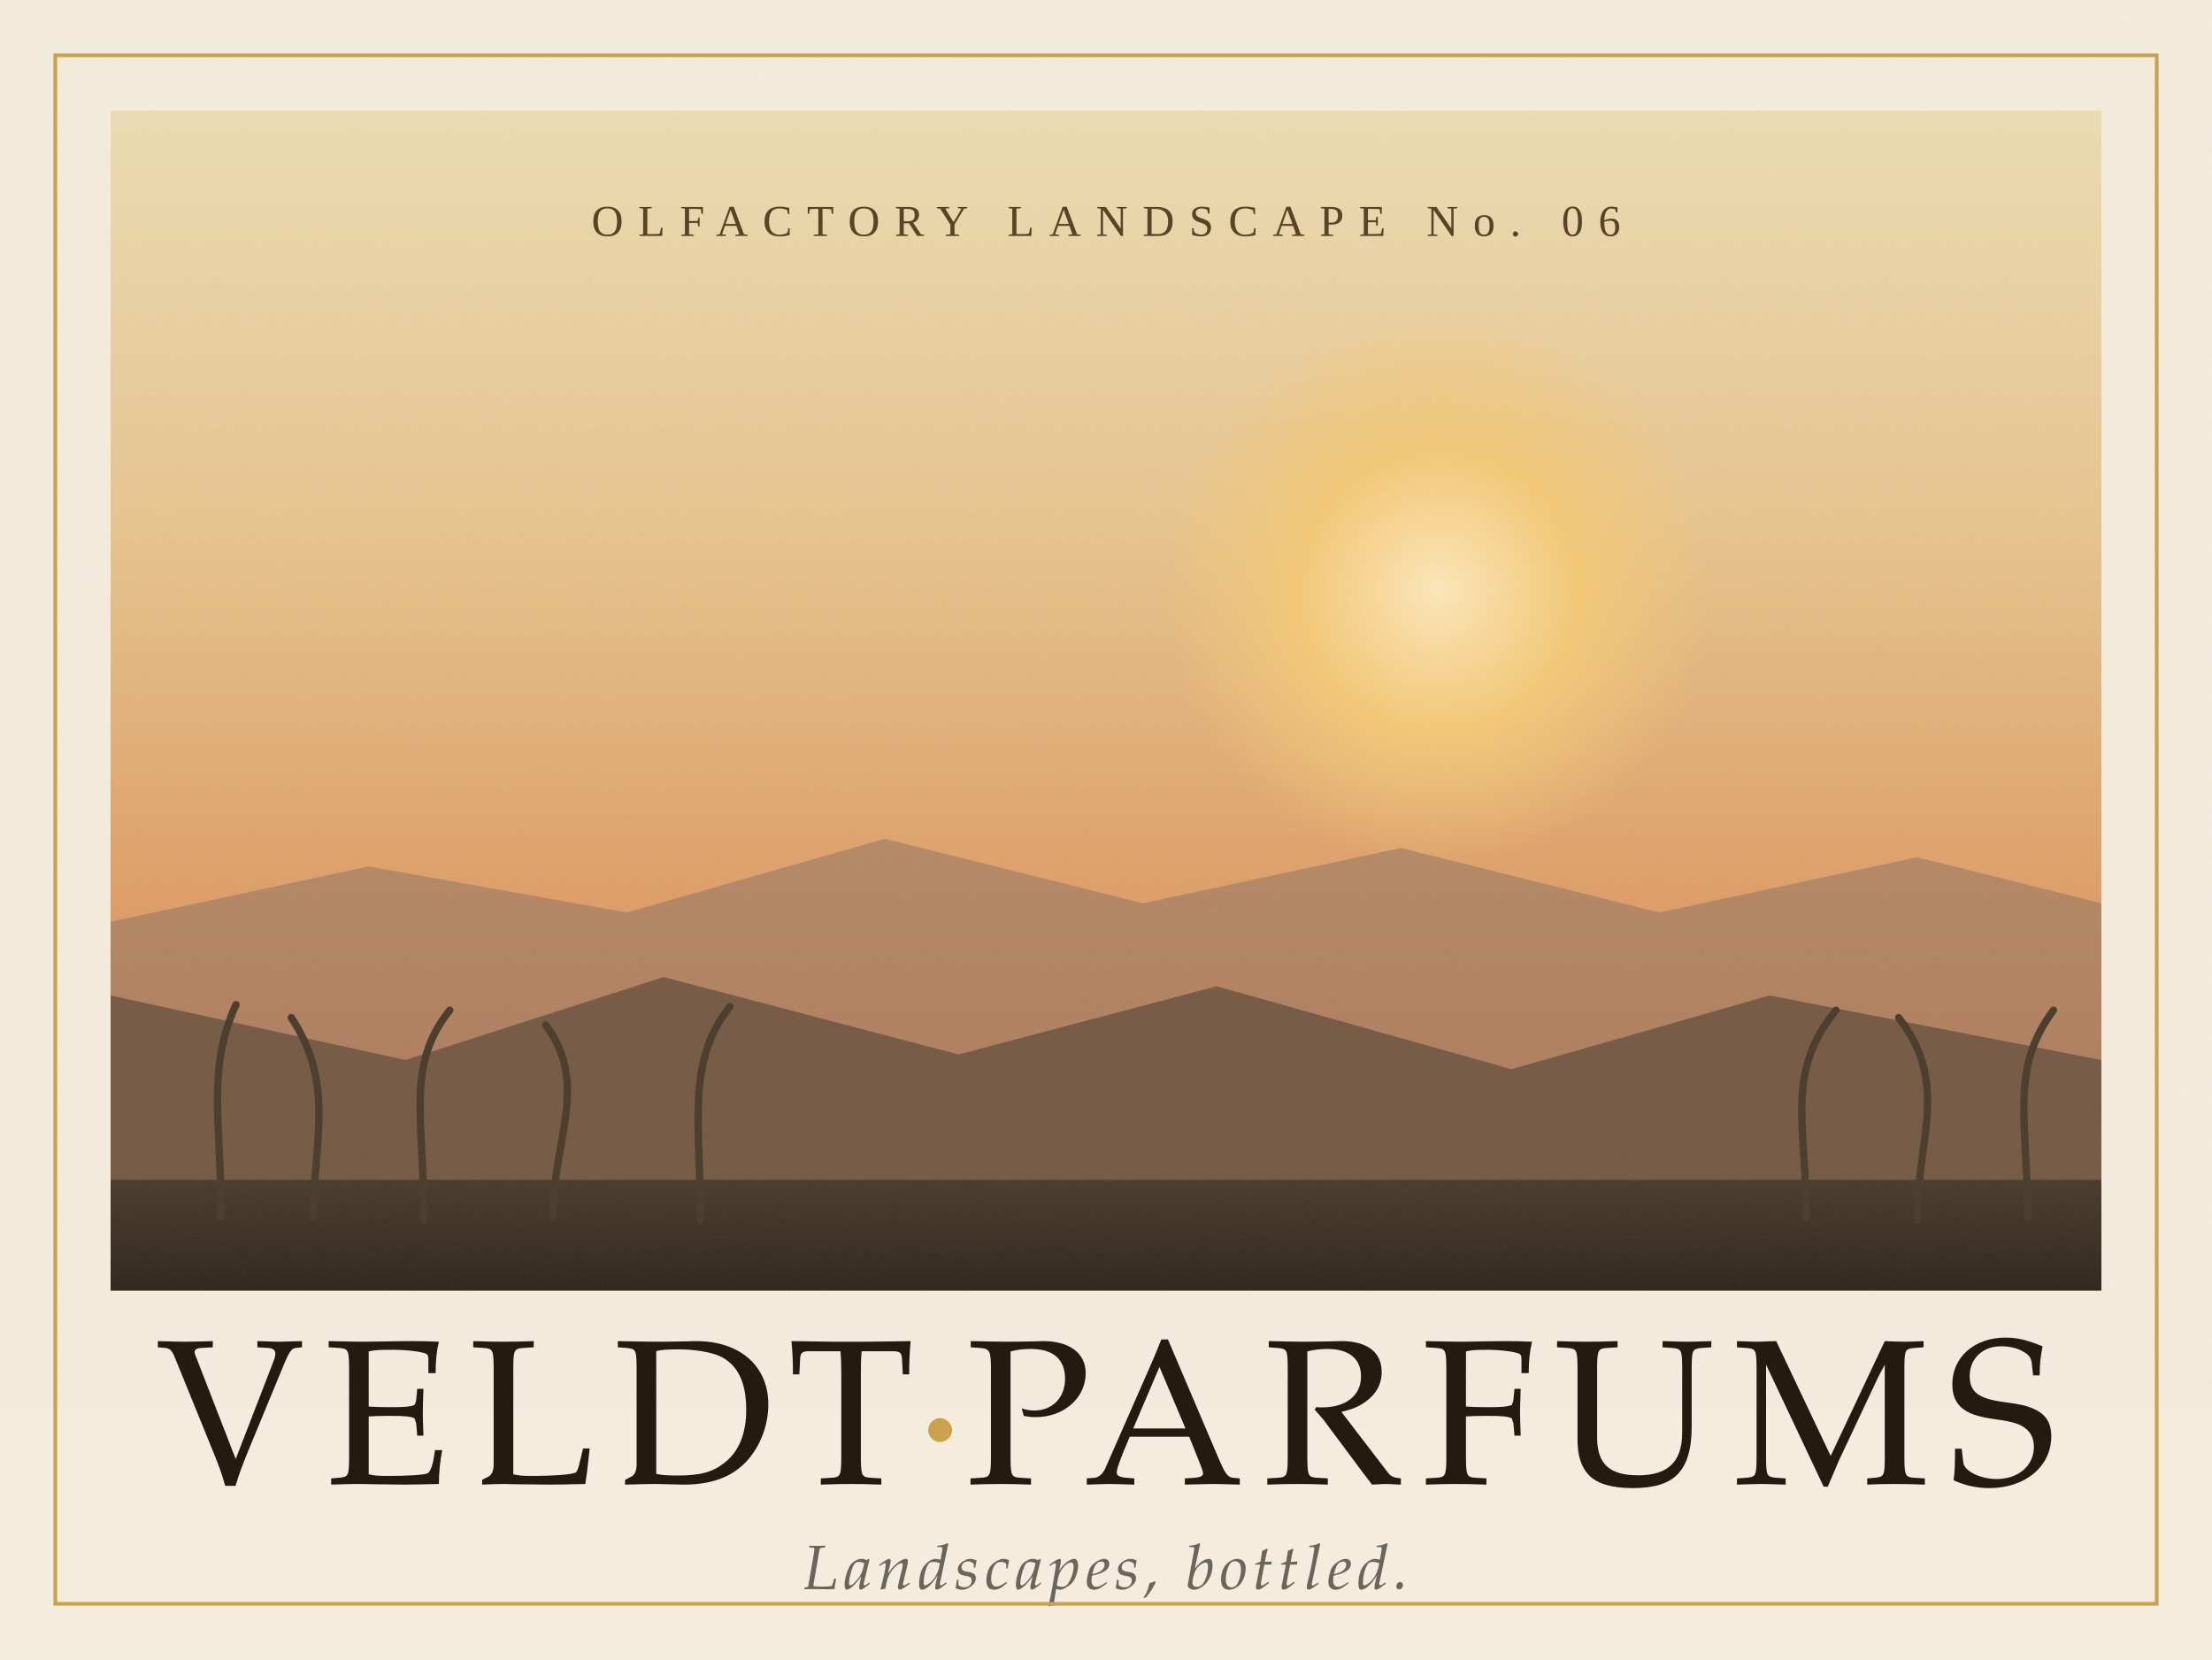
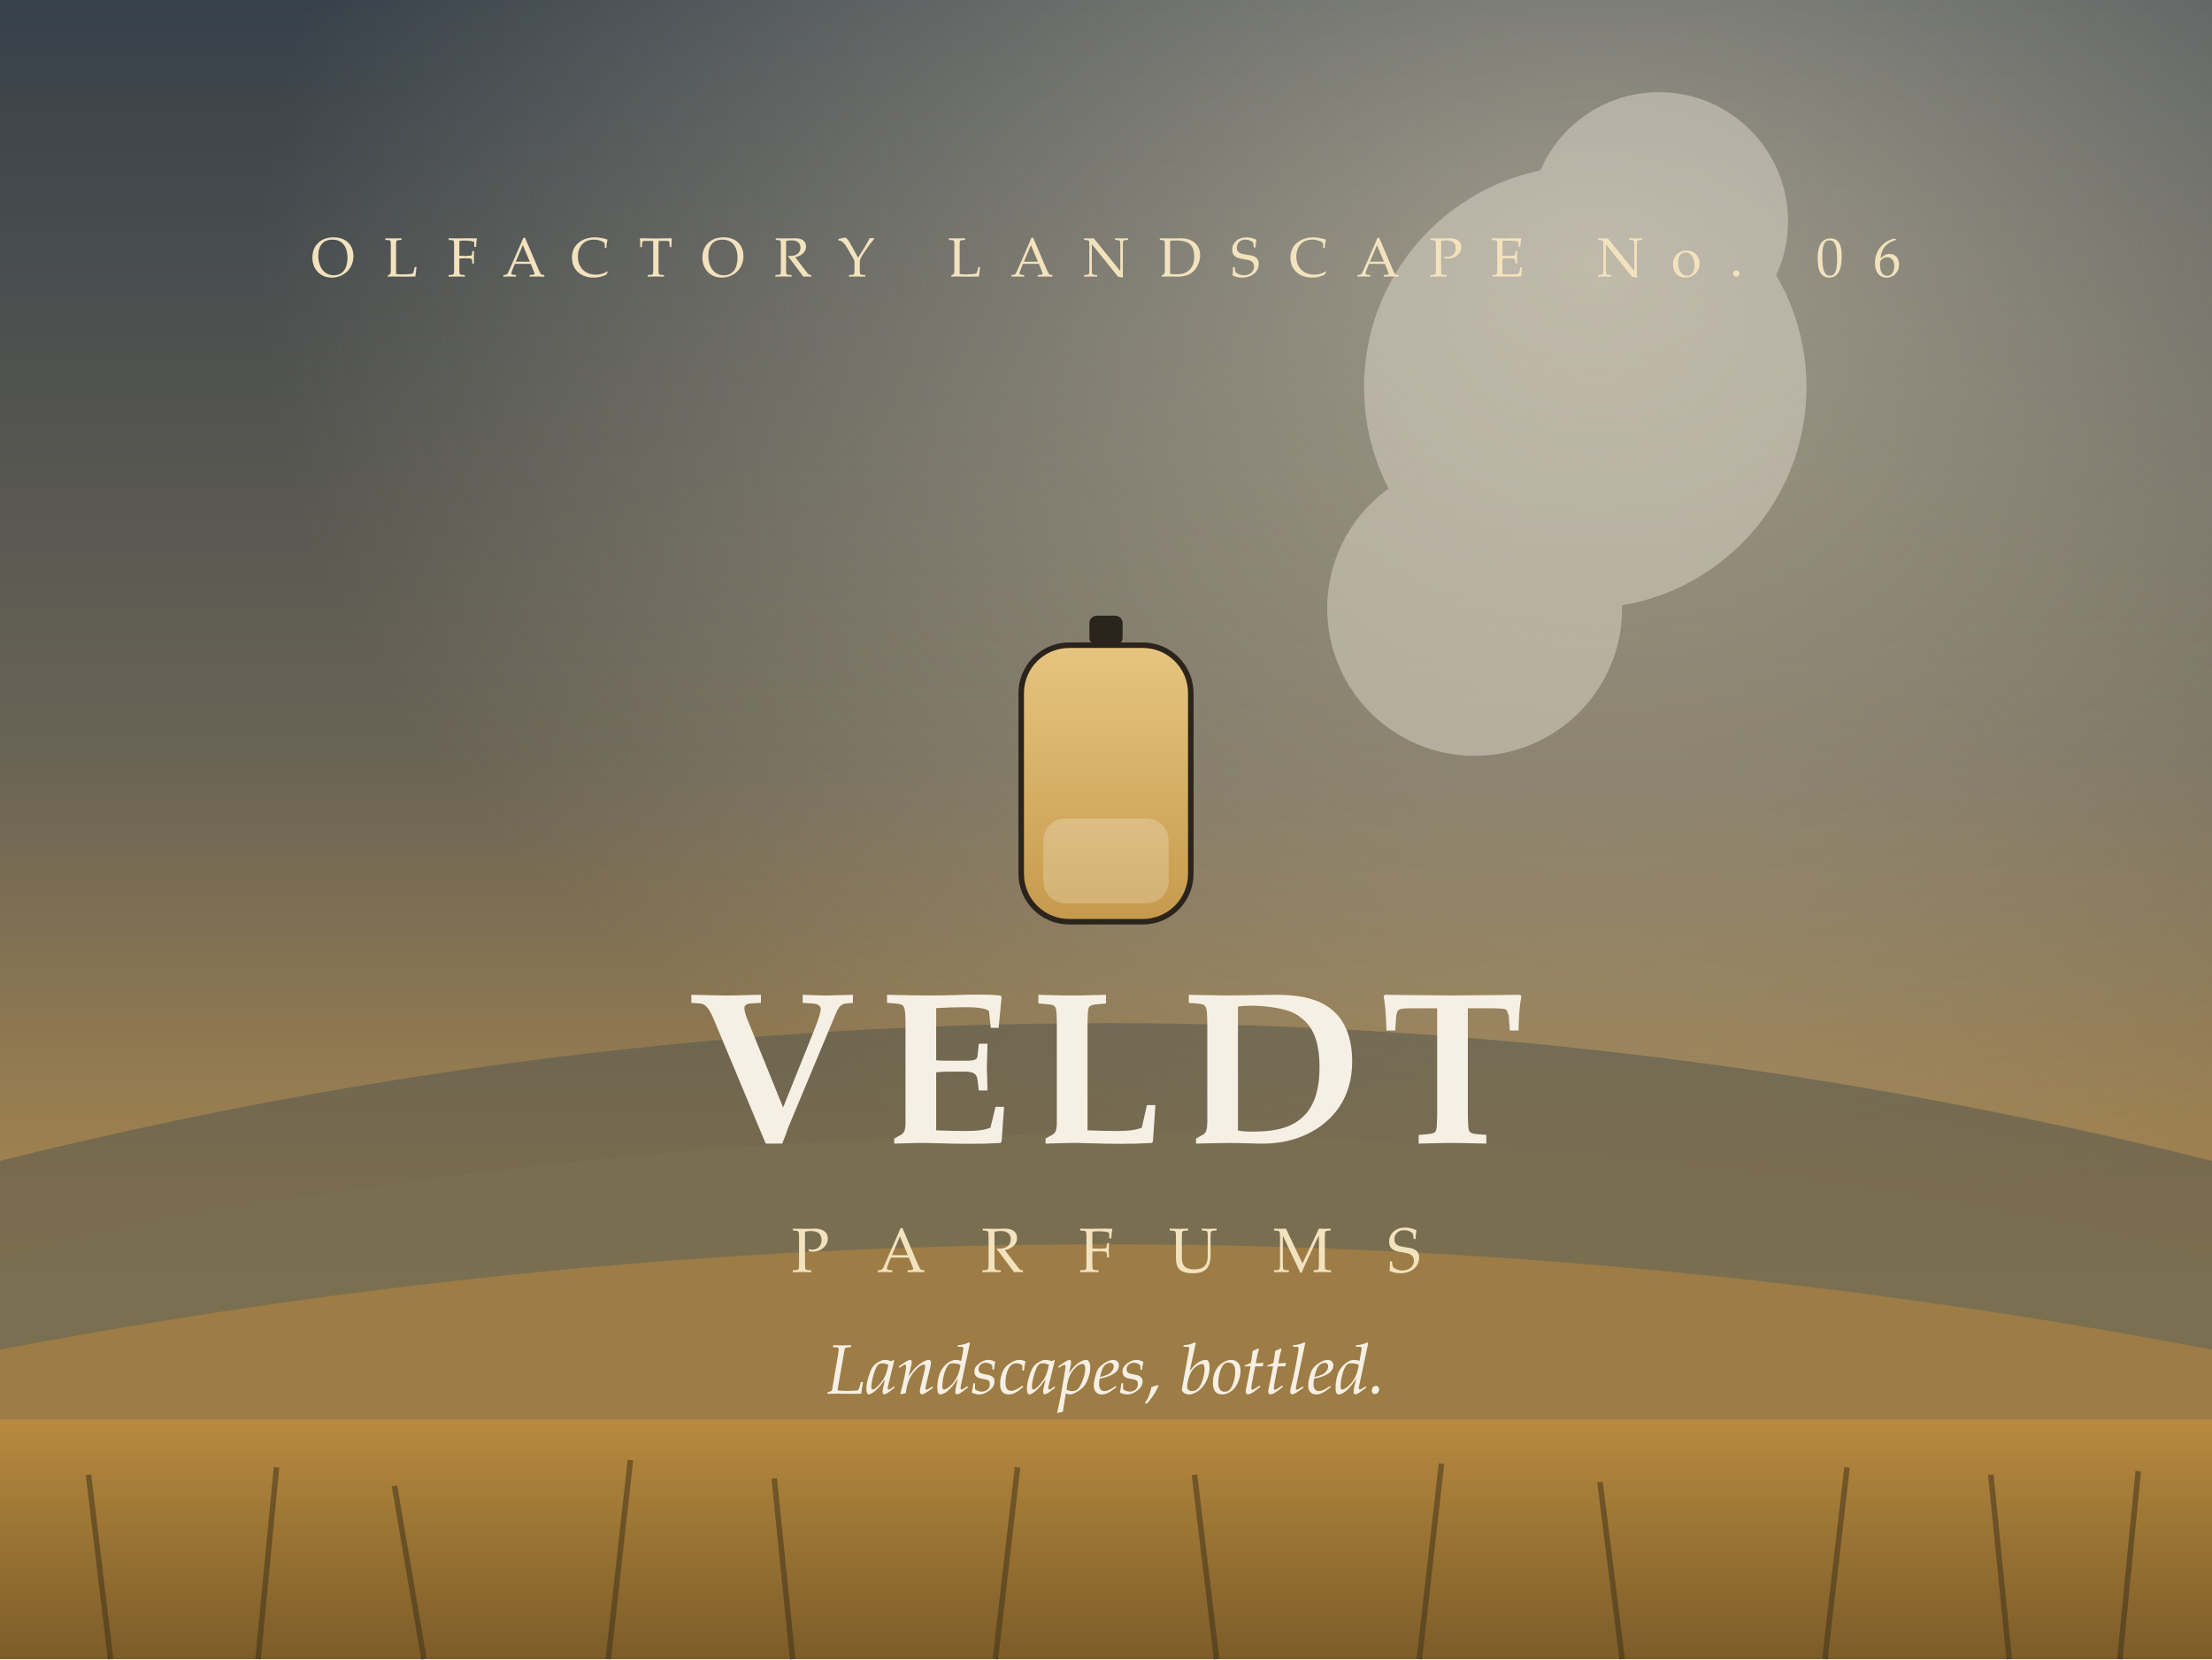
- <svg xmlns="http://www.w3.org/2000/svg" viewBox="0 0 1200 900" width="1200" height="900" role="img" aria-labelledby="poster-title poster-desc">
+ <svg xmlns="http://www.w3.org/2000/svg" viewBox="0 0 1200 900" role="img" aria-labelledby="ptitle pdesc">
  <defs>
    <linearGradient id="sky" x1="0" y1="0" x2="0" y2="1">
-       <stop offset="0" stop-color="#ecdcb2" />
-       <stop offset="0.35" stop-color="#e6c48f" />
-       <stop offset="0.7" stop-color="#dd9a63" />
-       <stop offset="1" stop-color="#cd7c52" />
+       <stop offset="0" stop-color="#37414a" />
+       <stop offset="0.46" stop-color="#6a6455" />
+       <stop offset="0.82" stop-color="#b98f4d" />
+       <stop offset="1" stop-color="#cf9f4f" />
    </linearGradient>
-     <radialGradient id="sun" cx="0.5" cy="0.5" r="0.5">
-       <stop offset="0" stop-color="#fce6b8" />
-       <stop offset="0.5" stop-color="#f4c877" />
-       <stop offset="1" stop-color="#f4c877" stop-opacity="0" />
+     <radialGradient id="glow" cx="0.72" cy="0.16" r="0.6">
+       <stop offset="0" stop-color="#f7e8c6" stop-opacity="0.5" />
+       <stop offset="1" stop-color="#f7e8c6" stop-opacity="0" />
    </radialGradient>
-     <linearGradient id="ground" x1="0" y1="0" x2="0" y2="1">
-       <stop offset="0" stop-color="#4a3c2c" />
-       <stop offset="1" stop-color="#2f261b" />
+     <linearGradient id="grass" x1="0" y1="0" x2="0" y2="1">
+       <stop offset="0" stop-color="#b78a3f" />
+       <stop offset="1" stop-color="#7c5c28" />
    </linearGradient>
-     <filter id="grain">
-       <feTurbulence type="fractalNoise" baseFrequency="0.9" numOctaves="2" stitchTiles="stitch" />
-       <feColorMatrix type="saturate" values="0" />
-       <feComponentTransfer>
-         <feFuncA type="linear" slope="0.09" />
-       </feComponentTransfer>
-       <feComposite operator="over" in2="SourceGraphic" />
-     </filter>
+     <linearGradient id="vial" x1="0" y1="0" x2="0" y2="1">
+       <stop offset="0" stop-color="#e6c580" />
+       <stop offset="1" stop-color="#c69a4c" />
+     </linearGradient>
  </defs>
-   <rect width="1200" height="900" fill="#f4ecdd" />
-   <g>
-     <rect x="60" y="60" width="1080" height="640" fill="url(#sky)" />
-     <circle cx="780" cy="320" r="150" fill="url(#sun)" />
-     <path d="M60 500 L200 470 L340 495 L480 455 L620 490 L760 460 L900 495 L1040 465 L1140 490 L1140 700 L60 700 Z" fill="#8f7360" opacity="0.55" />
-     <path d="M60 540 L220 575 L360 530 L520 572 L660 535 L820 580 L960 540 L1140 575 L1140 700 L60 700 Z" fill="#6b5340" opacity="0.85" />
-     <rect x="60" y="640" width="1080" height="60" fill="url(#ground)" />
-     <g fill="none" stroke="#4a3c2c" stroke-width="4" stroke-linecap="round">
-       <path d="M120 660 C120 610 112 580 128 545" />
-       <path d="M170 660 C170 620 182 588 158 552" />
-       <path d="M230 662 C230 606 220 578 244 548" />
-       <path d="M300 660 C300 618 320 588 296 556" />
-       <path d="M380 662 C380 610 372 576 396 546" />
-       <path d="M980 660 C980 612 968 582 996 548" />
-       <path d="M1040 662 C1040 618 1058 588 1030 552" />
-       <path d="M1100 660 C1100 608 1090 580 1114 548" />
-     </g>
-     <rect x="60" y="60" width="1080" height="640" fill="none" filter="url(#grain)" opacity="0.6" />
+   <rect width="1200" height="900" fill="url(#sky)" />
+   <rect width="1200" height="900" fill="url(#glow)" />
+   <g fill="#e6e0d2" opacity="0.45">
+     <circle cx="860" cy="210" r="120" />
+     <circle cx="800" cy="330" r="80" />
+     <circle cx="900" cy="120" r="70" />
  </g>
-   <text x="600" y="128" text-anchor="middle" font-family="Georgia, 'Times New Roman', serif" font-size="24" letter-spacing="8" fill="#5a4326">OLFACTORY LANDSCAPE No. 06</text>
-   <g font-family="'Iowan Old Style', Palatino, Georgia, serif">
-     <text x="600" y="805" text-anchor="middle" font-size="112" letter-spacing="10" fill="#241a10">VELDT<tspan fill="#c9a24b"> · </tspan>PARFUMS</text>
-     <text x="600" y="862" text-anchor="middle" font-size="34" font-style="italic" letter-spacing="3" fill="#6c655a">Landscapes, bottled.</text>
+   <path d="M-40 640 Q600 470 1240 640 V900 H-40 Z" fill="#55584f" opacity="0.55" />
+   <path d="M-40 690 Q600 540 1240 690 V900 H-40 Z" fill="#7a6f52" opacity="0.75" />
+   <path d="M-40 740 Q600 610 1240 740 V900 H-40 Z" fill="#9d7c46" />
+   <rect x="0" y="770" width="1200" height="130" fill="url(#grass)" />
+   <g stroke="#3a2e18" stroke-width="3" opacity="0.5">
+     <path d="M60 900 L48 800" />
+     <path d="M140 900 L150 796" />
+     <path d="M230 900 L214 806" />
+     <path d="M330 900 L342 792" />
+     <path d="M430 900 L420 802" />
+     <path d="M540 900 L552 796" />
+     <path d="M660 900 L648 800" />
+     <path d="M770 900 L782 794" />
+     <path d="M880 900 L868 804" />
+     <path d="M990 900 L1002 796" />
+     <path d="M1090 900 L1080 800" />
+     <path d="M1150 900 L1160 798" />
  </g>
-   <rect x="30" y="30" width="1140" height="840" fill="none" stroke="#c9a24b" stroke-width="2" />
+   <g transform="translate(600 452)">
+     <rect x="-9" y="-118" width="18" height="16" rx="4" fill="#2b241c" />
+     <rect x="-46" y="-102" width="92" height="150" rx="26" fill="url(#vial)" stroke="#2b241c" stroke-width="3" />
+     <rect x="-34" y="-8" width="68" height="46" rx="12" fill="#ffffff" opacity="0.22" />
+   </g>
+   <g text-anchor="middle" font-family="Iowan Old Style, Palatino Linotype, Georgia, serif" fill="#f6f0e4">
+     <text x="600" y="150" font-size="30" letter-spacing="16" fill="#f2e2bd">OLFACTORY LANDSCAPE No. 06</text>
+     <text x="600" y="620" font-size="118" font-weight="600" letter-spacing="10">VELDT</text>
+     <text x="600" y="690" font-size="34" letter-spacing="30" fill="#f2e2bd">PARFUMS</text>
+     <text x="600" y="756" font-size="38" font-style="italic" fill="#f6f0e4">Landscapes, bottled.</text>
+   </g>
</svg>
